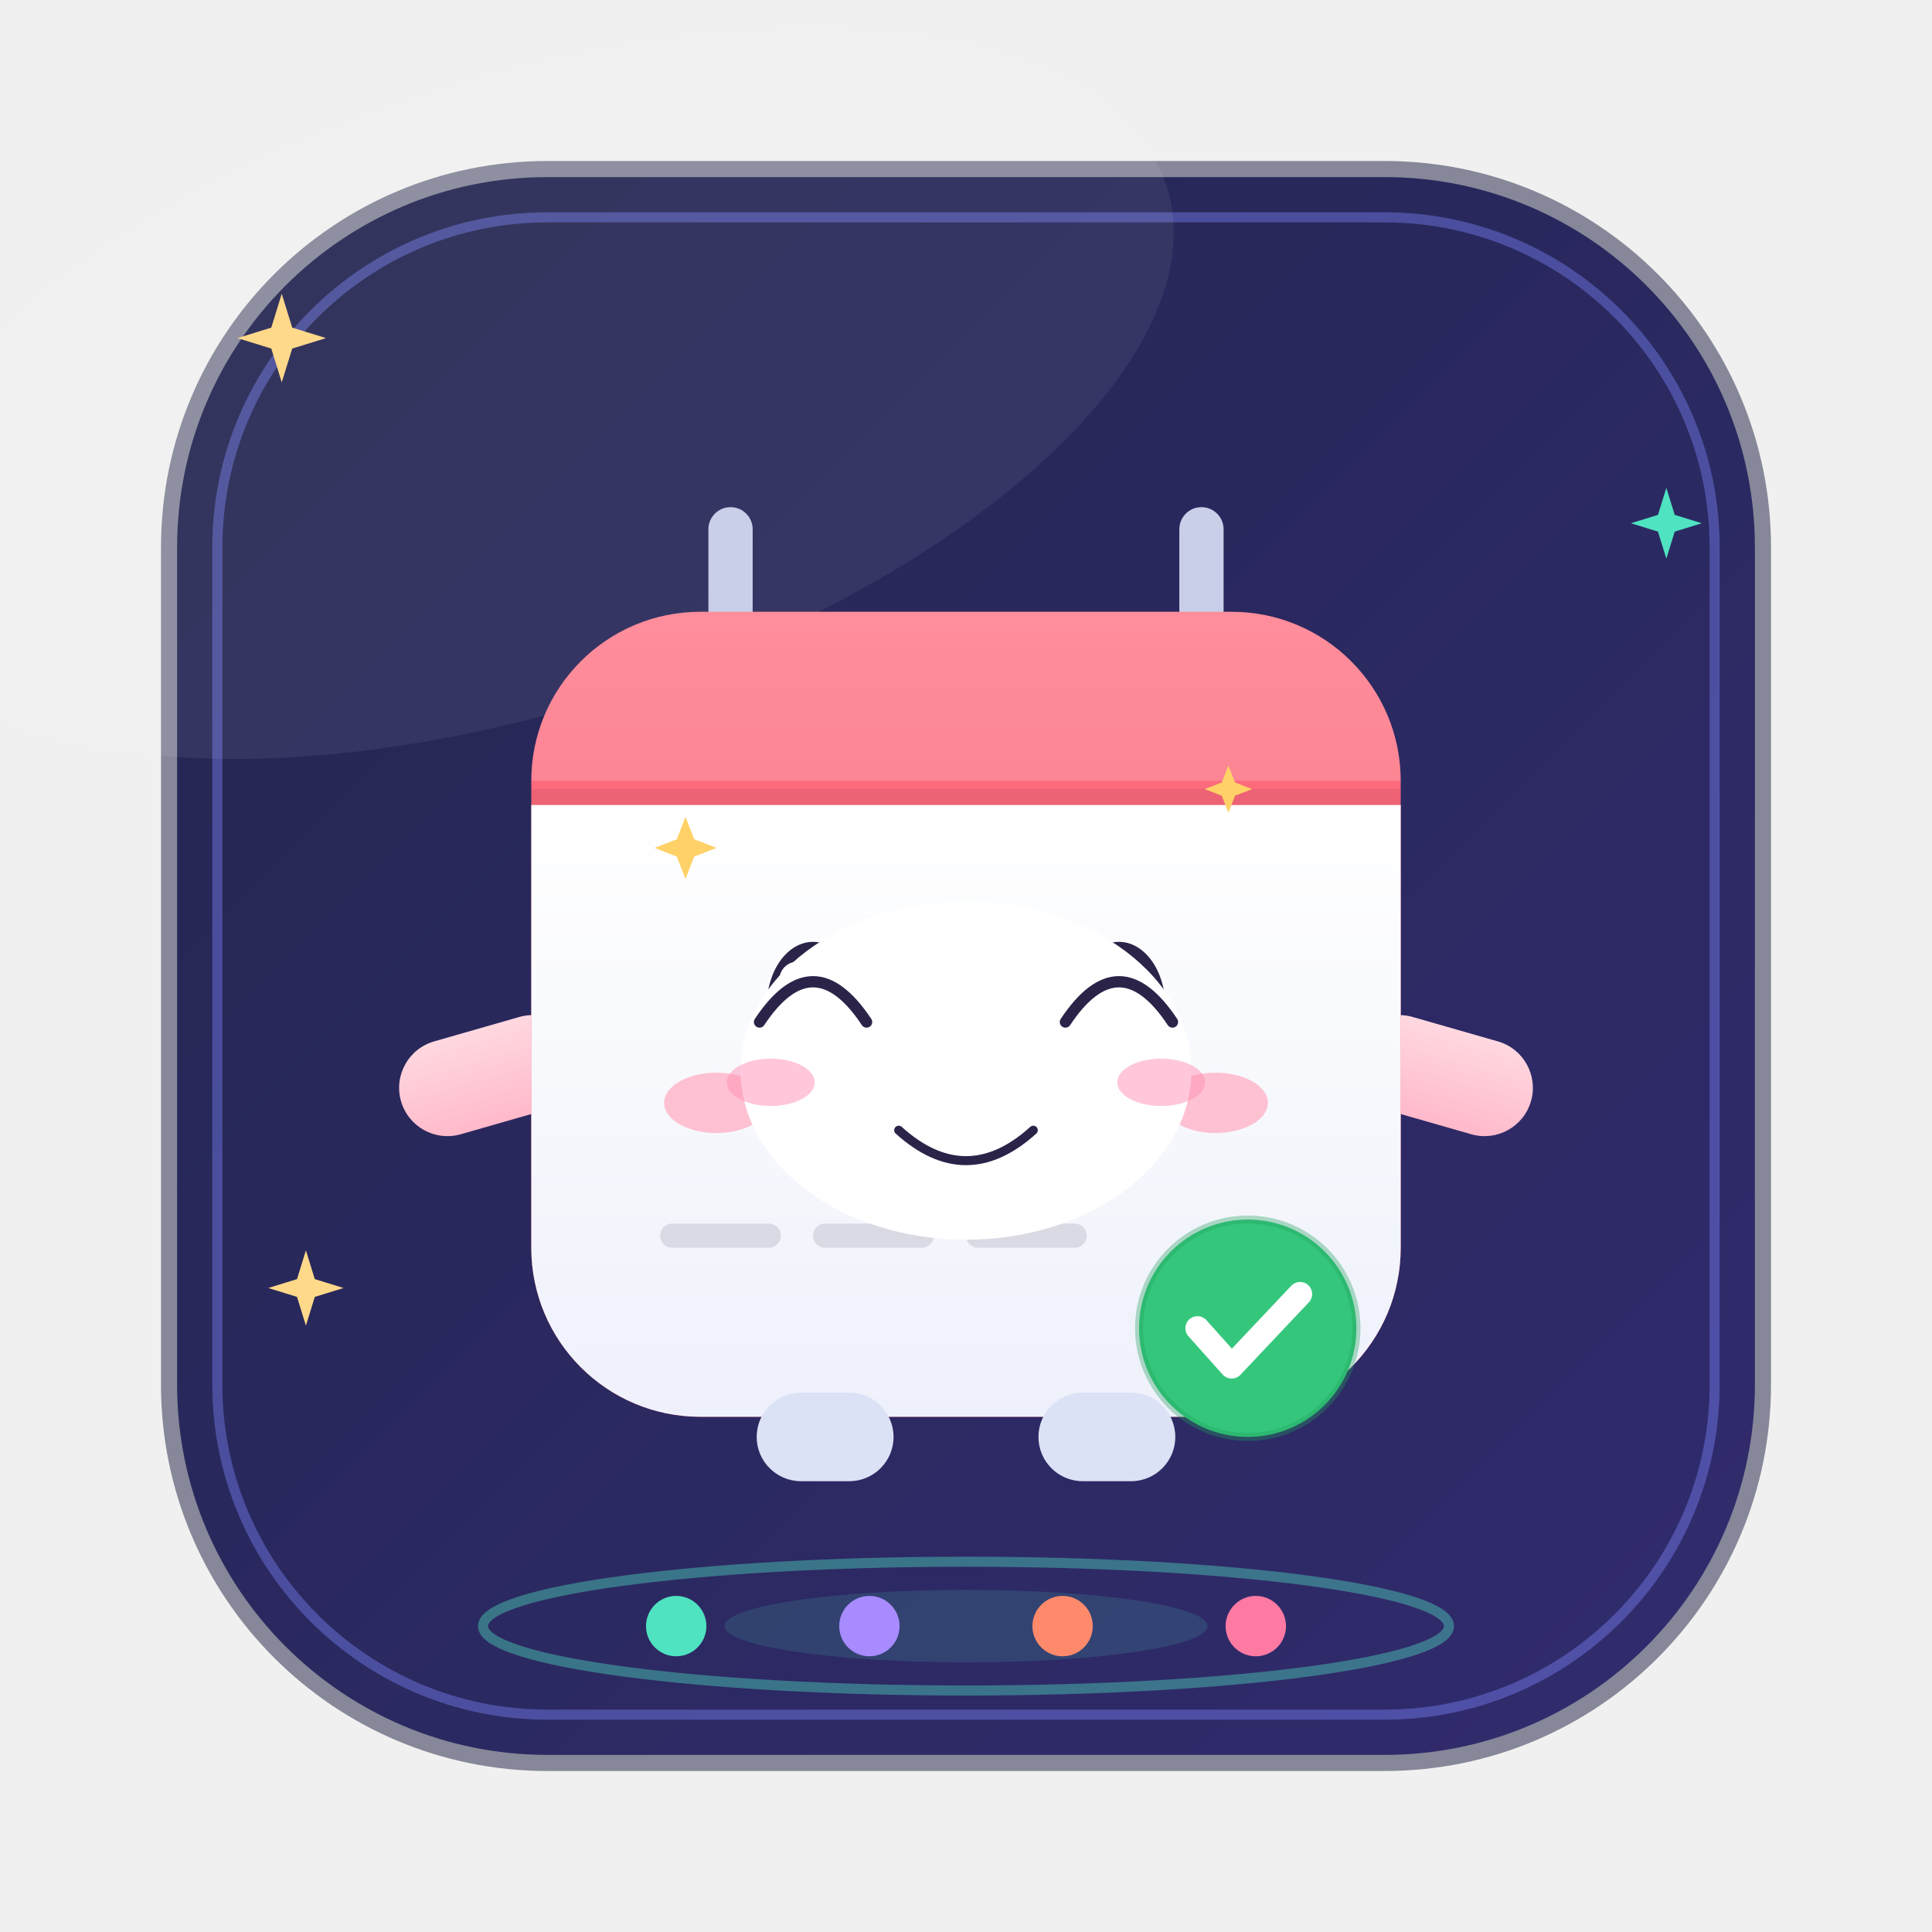
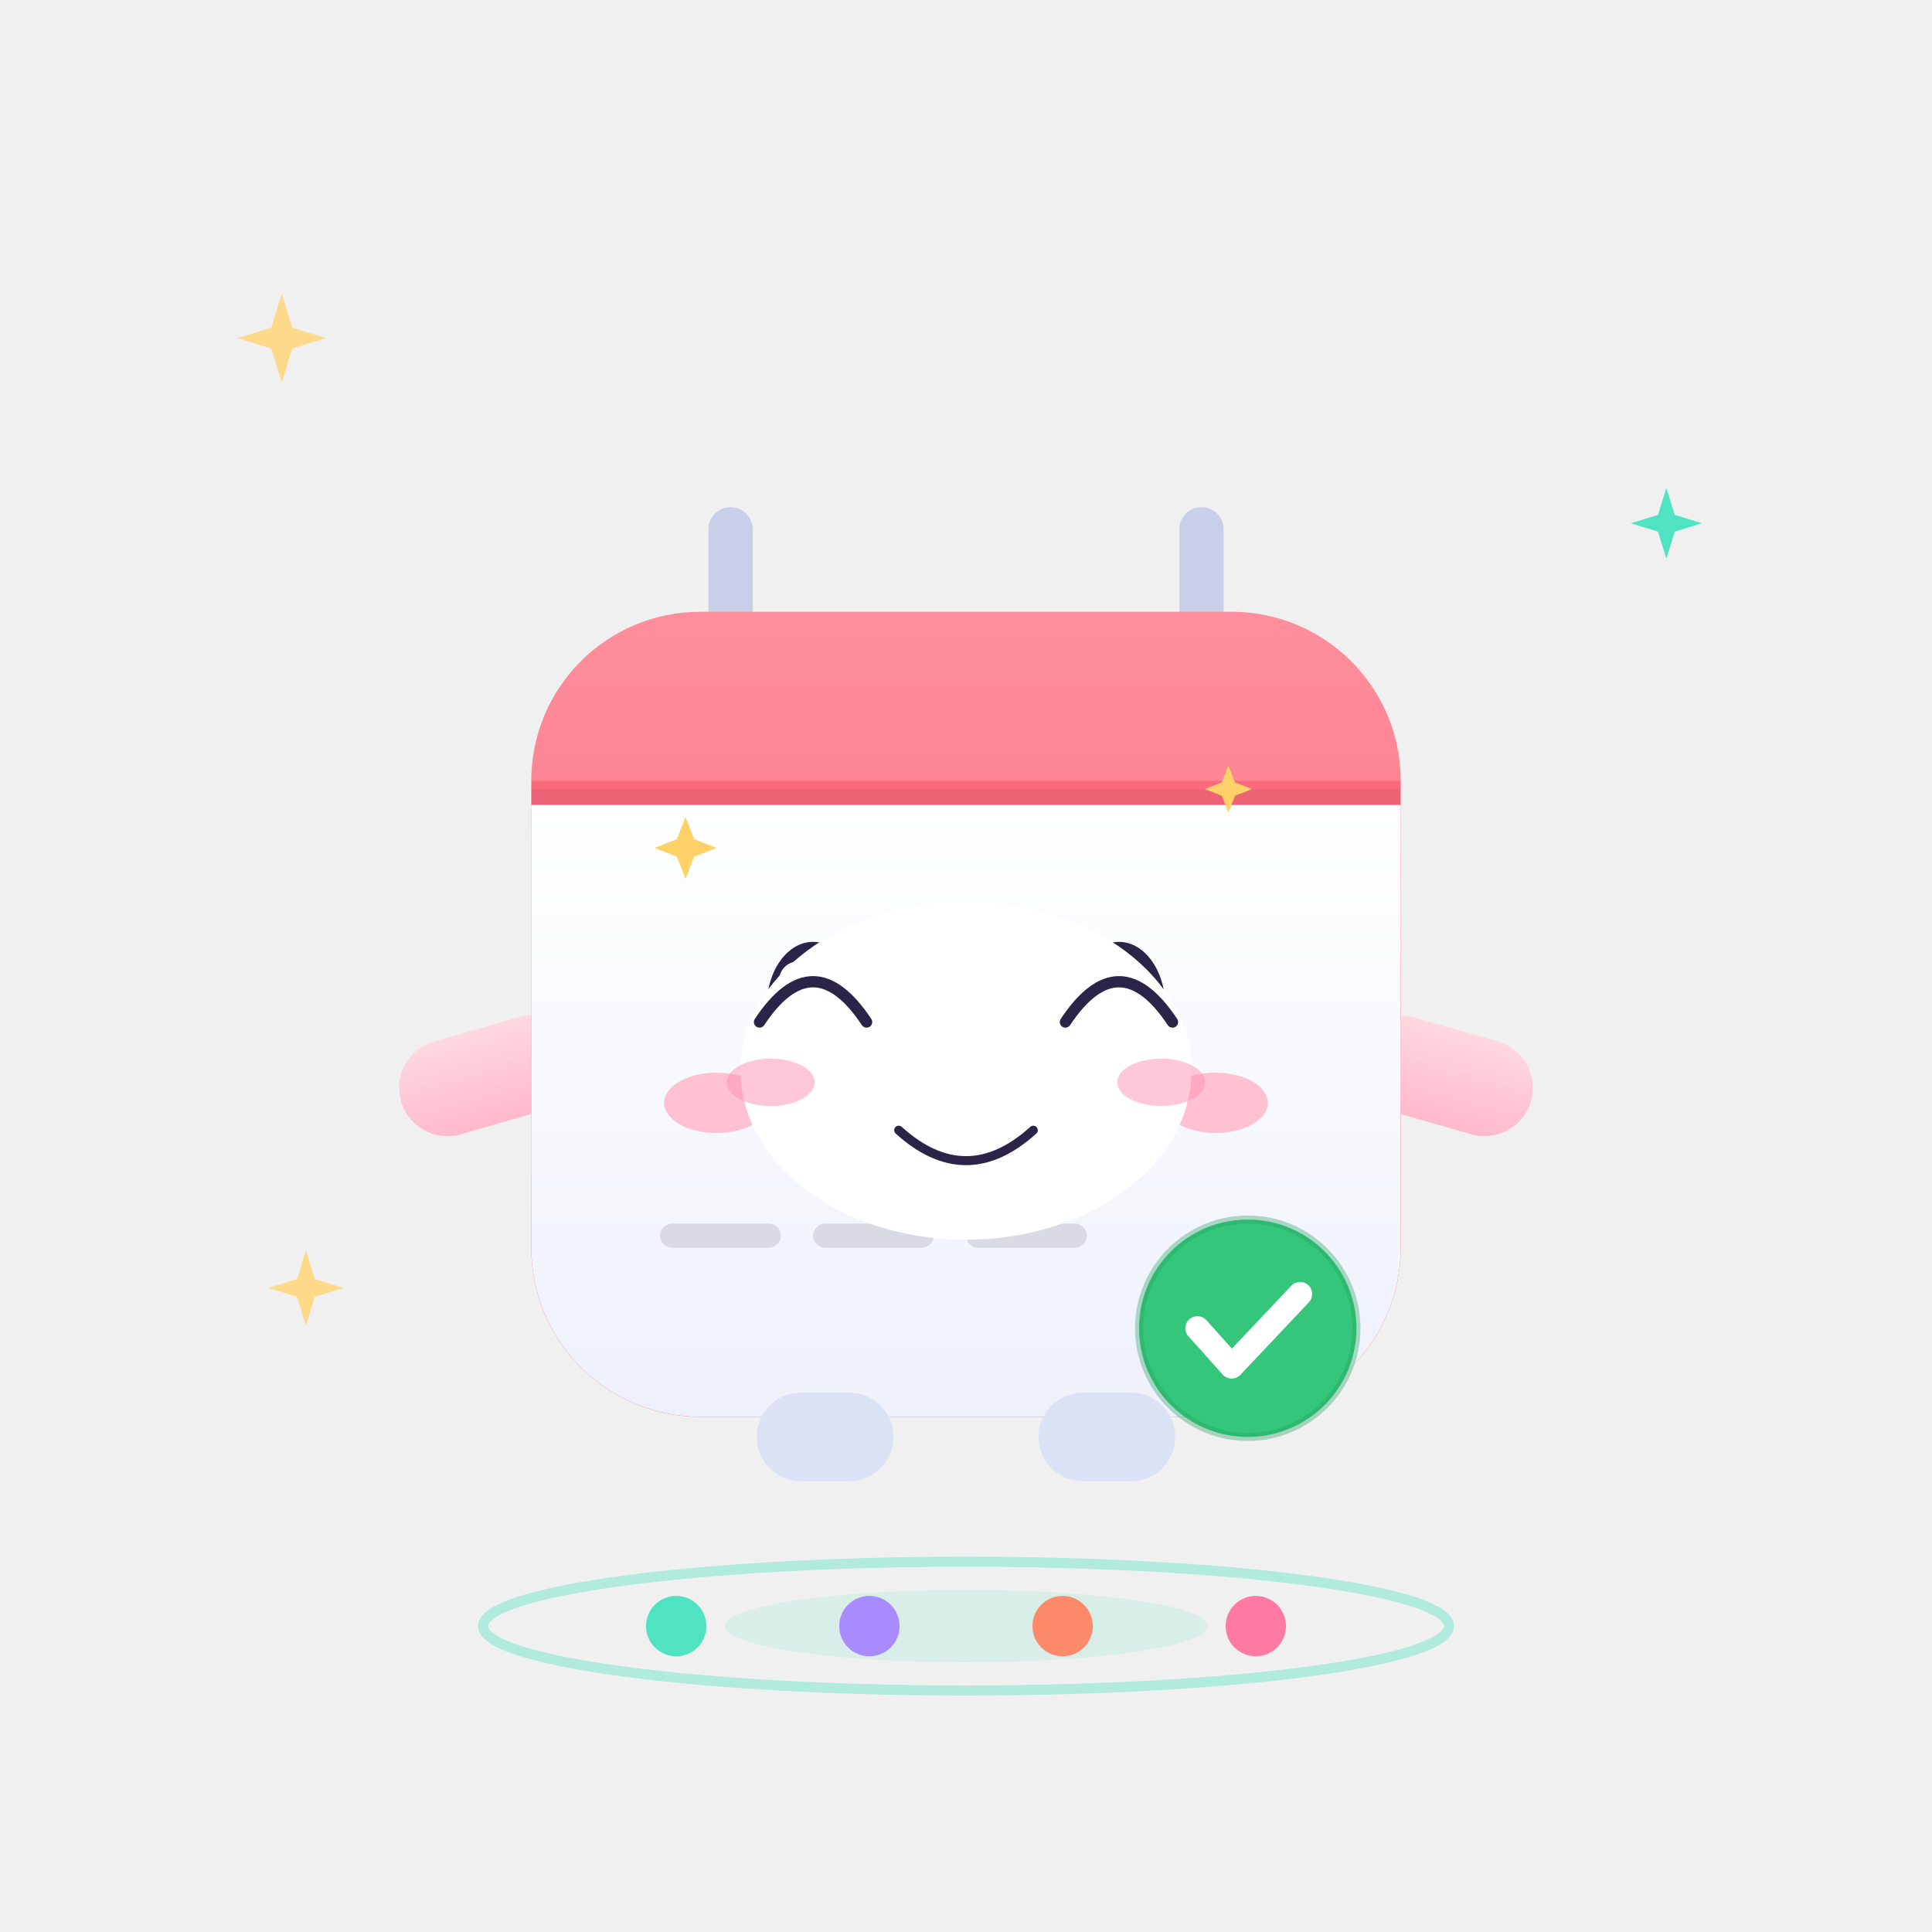
<svg xmlns="http://www.w3.org/2000/svg" viewBox="0 0 480 480" width="480" height="480" role="img" aria-label="小约 · 笑 Smile">
  <style>
.ex-motion { animation: ex-bob 3.2s ease-in-out infinite; transform-box: fill-box; transform-origin: 50% 50%; }
.ex-anim-tear { animation: ex-tear 1.8s ease-in infinite; transform-box: fill-box; transform-origin: center; }
.ex-anim-sweat { animation: ex-tear 1.5s ease-in infinite; transform-box: fill-box; transform-origin: center; }
.ex-anim-heart { animation: ex-heart 2.2s ease-out infinite; transform-box: fill-box; transform-origin: center; }
.ex-anim-spark { animation: ex-spark 1.9s ease-in-out infinite; transform-box: fill-box; transform-origin: center; }
.ex-anim-rain { animation: ex-rain 1.4s linear infinite; transform-box: fill-box; transform-origin: center; }
.ex-anim-confetti { animation: ex-confetti 2.4s linear infinite; transform-box: fill-box; transform-origin: center; }
.ex-anim-pulse { animation: ex-pulse 1.6s ease-in-out infinite; transform-box: fill-box; transform-origin: center; }
.ex-anim-knock { animation: ex-knock 0.55s ease-in-out infinite; transform-box: fill-box; transform-origin: center; }
.ex-anim-knockline { animation: ex-knockline 0.55s ease-out infinite; transform-box: fill-box; transform-origin: center; }
.ex-anim-palm { animation: ex-palm 0.9s ease-in-out infinite; transform-box: fill-box; transform-origin: center; }
.ex-anim-steam { animation: ex-steam 1.8s ease-out infinite; transform-box: fill-box; transform-origin: center; }
.ex-anim-shock { animation: ex-shock 0.5s ease-in-out infinite; transform-box: fill-box; transform-origin: center; }
.ex-anim-please { animation: ex-please 1.4s ease-in-out infinite; transform-box: fill-box; transform-origin: center; }
.ex-anim-drift { animation: ex-drift 4.5s ease-in-out infinite; transform-box: fill-box; transform-origin: center; }
@keyframes ex-bob { 0%,100% { transform: translateY(0); } 50% { transform: translateY(-4.48px); } }
@keyframes ex-tear { 0% { transform: translateY(0); opacity: 0; } 18% { opacity: 1; } 100% { transform: translateY(15.4px); opacity: 0; } }
@keyframes ex-heart { 0% { transform: translateY(0) scale(.65); opacity: 0; } 20% { opacity: 1; } 100% { transform: translateY(-25.2px) scale(1.15); opacity: 0; } }
@keyframes ex-spark { 0%,100% { transform: scale(.6) rotate(0deg); opacity: .3; } 50% { transform: scale(1.15) rotate(25deg); opacity: 1; } }
@keyframes ex-rain { 0% { transform: translateY(0); opacity: 0; } 20% { opacity: 1; } 100% { transform: translateY(16.8px); opacity: 0; } }
@keyframes ex-confetti { 0% { transform: translateY(-4.9px) rotate(0deg); opacity: 1; } 100% { transform: translateY(22.4px) rotate(200deg); opacity: 0; } }
@keyframes ex-pulse { 0%,100% { transform: scale(1); opacity: .35; } 50% { transform: scale(1.18); opacity: .7; } }
@keyframes ex-knock { 0%,100% { transform: translateX(6.3px); } 35% { transform: translateX(0); } }
@keyframes ex-knockline { 0%,100% { transform: scaleX(.6); opacity: .35; } 35% { transform: scaleX(1); opacity: 1; } }
@keyframes ex-palm { 0%,100% { transform: translateY(0) rotate(0deg); } 50% { transform: translateY(-1.68px) rotate(-4deg); } }
@keyframes ex-steam { 0% { transform: translateY(0); opacity: .7; } 100% { transform: translateY(-12.6px); opacity: 0; } }
@keyframes ex-shock { 0%,100% { transform: scaleX(.7); opacity: .4; } 50% { transform: scaleX(1.25); opacity: 1; } }
@keyframes ex-please { 0%,100% { transform: translateY(0); } 50% { transform: translateY(-2.52px); } }
@keyframes ex-drift { 0%,100% { transform: translateY(0); } 50% { transform: translateY(-2.8px); } }
@media (prefers-reduced-motion: reduce) {
  .ex-motion, [class*="ex-anim-"] { animation: none !important; }
}
</style>
  <g class="ex-motion ex-smile">
    <g class="ex-base">
      <defs>
-         <linearGradient id="bgGrad" x1="0" y1="0" x2="1" y2="1">
-           <stop offset="0%" stop-color="#232650" />
-           <stop offset="100%" stop-color="#312B6E" />
-         </linearGradient>
        <linearGradient id="pageGrad" x1="0" y1="0" x2="0" y2="1">
          <stop offset="0%" stop-color="#FFFFFF" />
          <stop offset="100%" stop-color="#EEF1FB" />
        </linearGradient>
        <linearGradient id="headGrad" x1="0" y1="0" x2="0" y2="1">
          <stop offset="0%" stop-color="#FF7586" />
          <stop offset="100%" stop-color="#F04159" />
        </linearGradient>
        <linearGradient id="armGrad" x1="0" y1="0" x2="0" y2="1">
          <stop offset="0%" stop-color="#FFD8E0" />
          <stop offset="100%" stop-color="#FFB9CB" />
        </linearGradient>
      </defs>
-       <rect x="40" y="40" width="400" height="400" rx="96" fill="#1B1E42" opacity="0.5" />
-       <rect x="44" y="44" width="392" height="392" rx="92" fill="url(#bgGrad)" />
-       <rect x="54" y="54" width="372" height="372" rx="82" fill="none" stroke="#7C88FF" stroke-width="2.5" opacity="0.4" />
-       <ellipse cx="130" cy="98" rx="168" ry="78" fill="#FFFFFF" opacity="0.07" transform="rotate(-18 130 98)" />
      <ellipse cx="240" cy="404" rx="120" ry="16" fill="none" stroke="#4FE3C1" stroke-width="2.5" opacity="0.4">
    
  </ellipse>
      <ellipse cx="240" cy="404" rx="60" ry="9" fill="#4FE3C1" opacity="0.14">
    
  </ellipse>
      <g>
        <circle cx="168" cy="404" r="7.5" fill="#4FE3C1" />
        <circle cx="216" cy="404" r="7.5" fill="#A78BFF" />
        <circle cx="264" cy="404" r="7.5" fill="#FF8A6B" />
        <circle cx="312" cy="404" r="7.5" fill="#FF7AA2" />
      </g>
      <g>
        <rect x="176" y="126" width="11" height="46" rx="5.5" fill="#C9CFE8" />
        <rect x="293" y="126" width="11" height="46" rx="5.5" fill="#C9CFE8" />
        <g>
          <rect x="98" y="250" width="46" height="24" rx="12" fill="url(#armGrad)" transform="rotate(-16 140 262)" />
        </g>
        <rect x="336" y="250" width="46" height="24" rx="12" fill="url(#armGrad)" transform="rotate(16 340 262)" />
        <rect x="132" y="152" width="216" height="200" rx="42" fill="url(#headGrad)" />
        <path d="M132 200 L348 200 L348 310 A42 42 0 0 1 306 352 L174 352 A42 42 0 0 1 132 310 Z" fill="url(#pageGrad)" />
        <path d="M132 194 A42 42 0 0 1 174 152 L306 152 A42 42 0 0 1 348 194 Z" fill="#FFFFFF" opacity="0.18" />
        <path d="M132 198 H348" stroke="#000000" stroke-width="4" opacity="0.06" />
        <g transform="translate(202 250)">
          <g>
            <ellipse rx="11.5" ry="16" fill="#2B2348" />
            <circle cx="-3.8" cy="-6.5" r="4.6" fill="#FFFFFF" />
            <circle cx="2.8" cy="4.6" r="2.1" fill="#8FF0DC" opacity="0.9" />
          </g>
        </g>
        <g transform="translate(278 250)">
          <g>
            <ellipse rx="11.5" ry="16" fill="#2B2348" />
            <circle cx="-3.8" cy="-6.5" r="4.6" fill="#FFFFFF" />
            <circle cx="2.8" cy="4.6" r="2.1" fill="#8FF0DC" opacity="0.9" />
          </g>
        </g>
        <ellipse cx="178" cy="274" rx="13" ry="7.5" fill="#FFB3C6" opacity="0.8" />
        <ellipse cx="302" cy="274" rx="13" ry="7.5" fill="#FFB3C6" opacity="0.8" />
        <path d="M229 276 Q240 287 251 276" stroke="#2B2348" stroke-width="4" stroke-linecap="round" fill="none" opacity="0.75" />
        <rect x="164" y="304" width="30" height="6" rx="3" fill="#2B2348" opacity="0.13" />
        <rect x="202" y="304" width="30" height="6" rx="3" fill="#2B2348" opacity="0.13" />
        <rect x="240" y="304" width="30" height="6" rx="3" fill="#2B2348" opacity="0.13" />
        <g transform="translate(310 330)">
          <g>
            <circle r="27" fill="#34C77B" />
            <circle r="27" fill="none" stroke="#1F9E5C" stroke-width="2" opacity="0.35" />
            <path d="M-12.5 0 l8.5 9.5 l17 -18" stroke="#FFFFFF" stroke-width="6" stroke-linecap="round" stroke-linejoin="round" fill="none" />
          </g>
        </g>
        <rect x="188" y="346" width="34" height="22" rx="11" fill="#DCE2F5" />
        <rect x="258" y="346" width="34" height="22" rx="11" fill="#DCE2F5" />
      </g>
      <g transform="translate(70 84)">
        <path d="M0 -11 L2.6 -2.6 L11 0 L2.6 2.6 L0 11 L-2.6 2.6 L-11 0 L-2.6 -2.6 Z" fill="#FFD98A" />
      </g>
      <g transform="translate(414 130) scale(0.8)">
        <path d="M0 -11 L2.6 -2.6 L11 0 L2.6 2.6 L0 11 L-2.6 2.6 L-11 0 L-2.6 -2.6 Z" fill="#4FE3C1" />
      </g>
      <g transform="translate(76 320) scale(0.85)">
        <path d="M0 -11 L2.6 -2.6 L11 0 L2.6 2.6 L0 11 L-2.6 2.6 L-11 0 L-2.6 -2.6 Z" fill="#FFD98A" />
      </g>
    </g>
    <g class="ex-face">
      <ellipse cx="240" cy="266" rx="56" ry="42" fill="#FFFFFF" />
      <path d="M 188.7,253.92 Q 202,233.9 215.3,253.92" fill="none" stroke="#2B2348" stroke-width="2.8" stroke-linecap="round" />
      <path d="M 264.7,253.92 Q 278,233.9 291.3,253.92" fill="none" stroke="#2B2348" stroke-width="2.8" stroke-linecap="round" />
      <path d="M 223.28,280.8 Q 240,295.92 256.72,280.8" fill="none" stroke="#2B2348" stroke-width="2.24" stroke-linecap="round" />
      <ellipse cx="191.5" cy="268.9" rx="10.92" ry="5.88" fill="#FF8FB3" opacity="0.5" />
      <ellipse cx="288.5" cy="268.9" rx="10.92" ry="5.88" fill="#FF8FB3" opacity="0.5" />
      <path class="ex-anim-spark" style="animation-delay:0.0s" d="M 170.31,202.96 L 172.47,208.5 L 178.01,210.66 L 172.47,212.82 L 170.31,218.36 L 168.16,212.82 L 162.61,210.66 L 168.16,208.5 Z" fill="#FFD166" />
      <path class="ex-anim-spark" style="animation-delay:0.5s" d="M 305.19,190.17 L 306.84,194.4 L 311.07,196.05 L 306.84,197.69 L 305.19,201.93 L 303.55,197.69 L 299.31,196.05 L 303.55,194.4 Z" fill="#FFD166" />
    </g>
  </g>
</svg>
